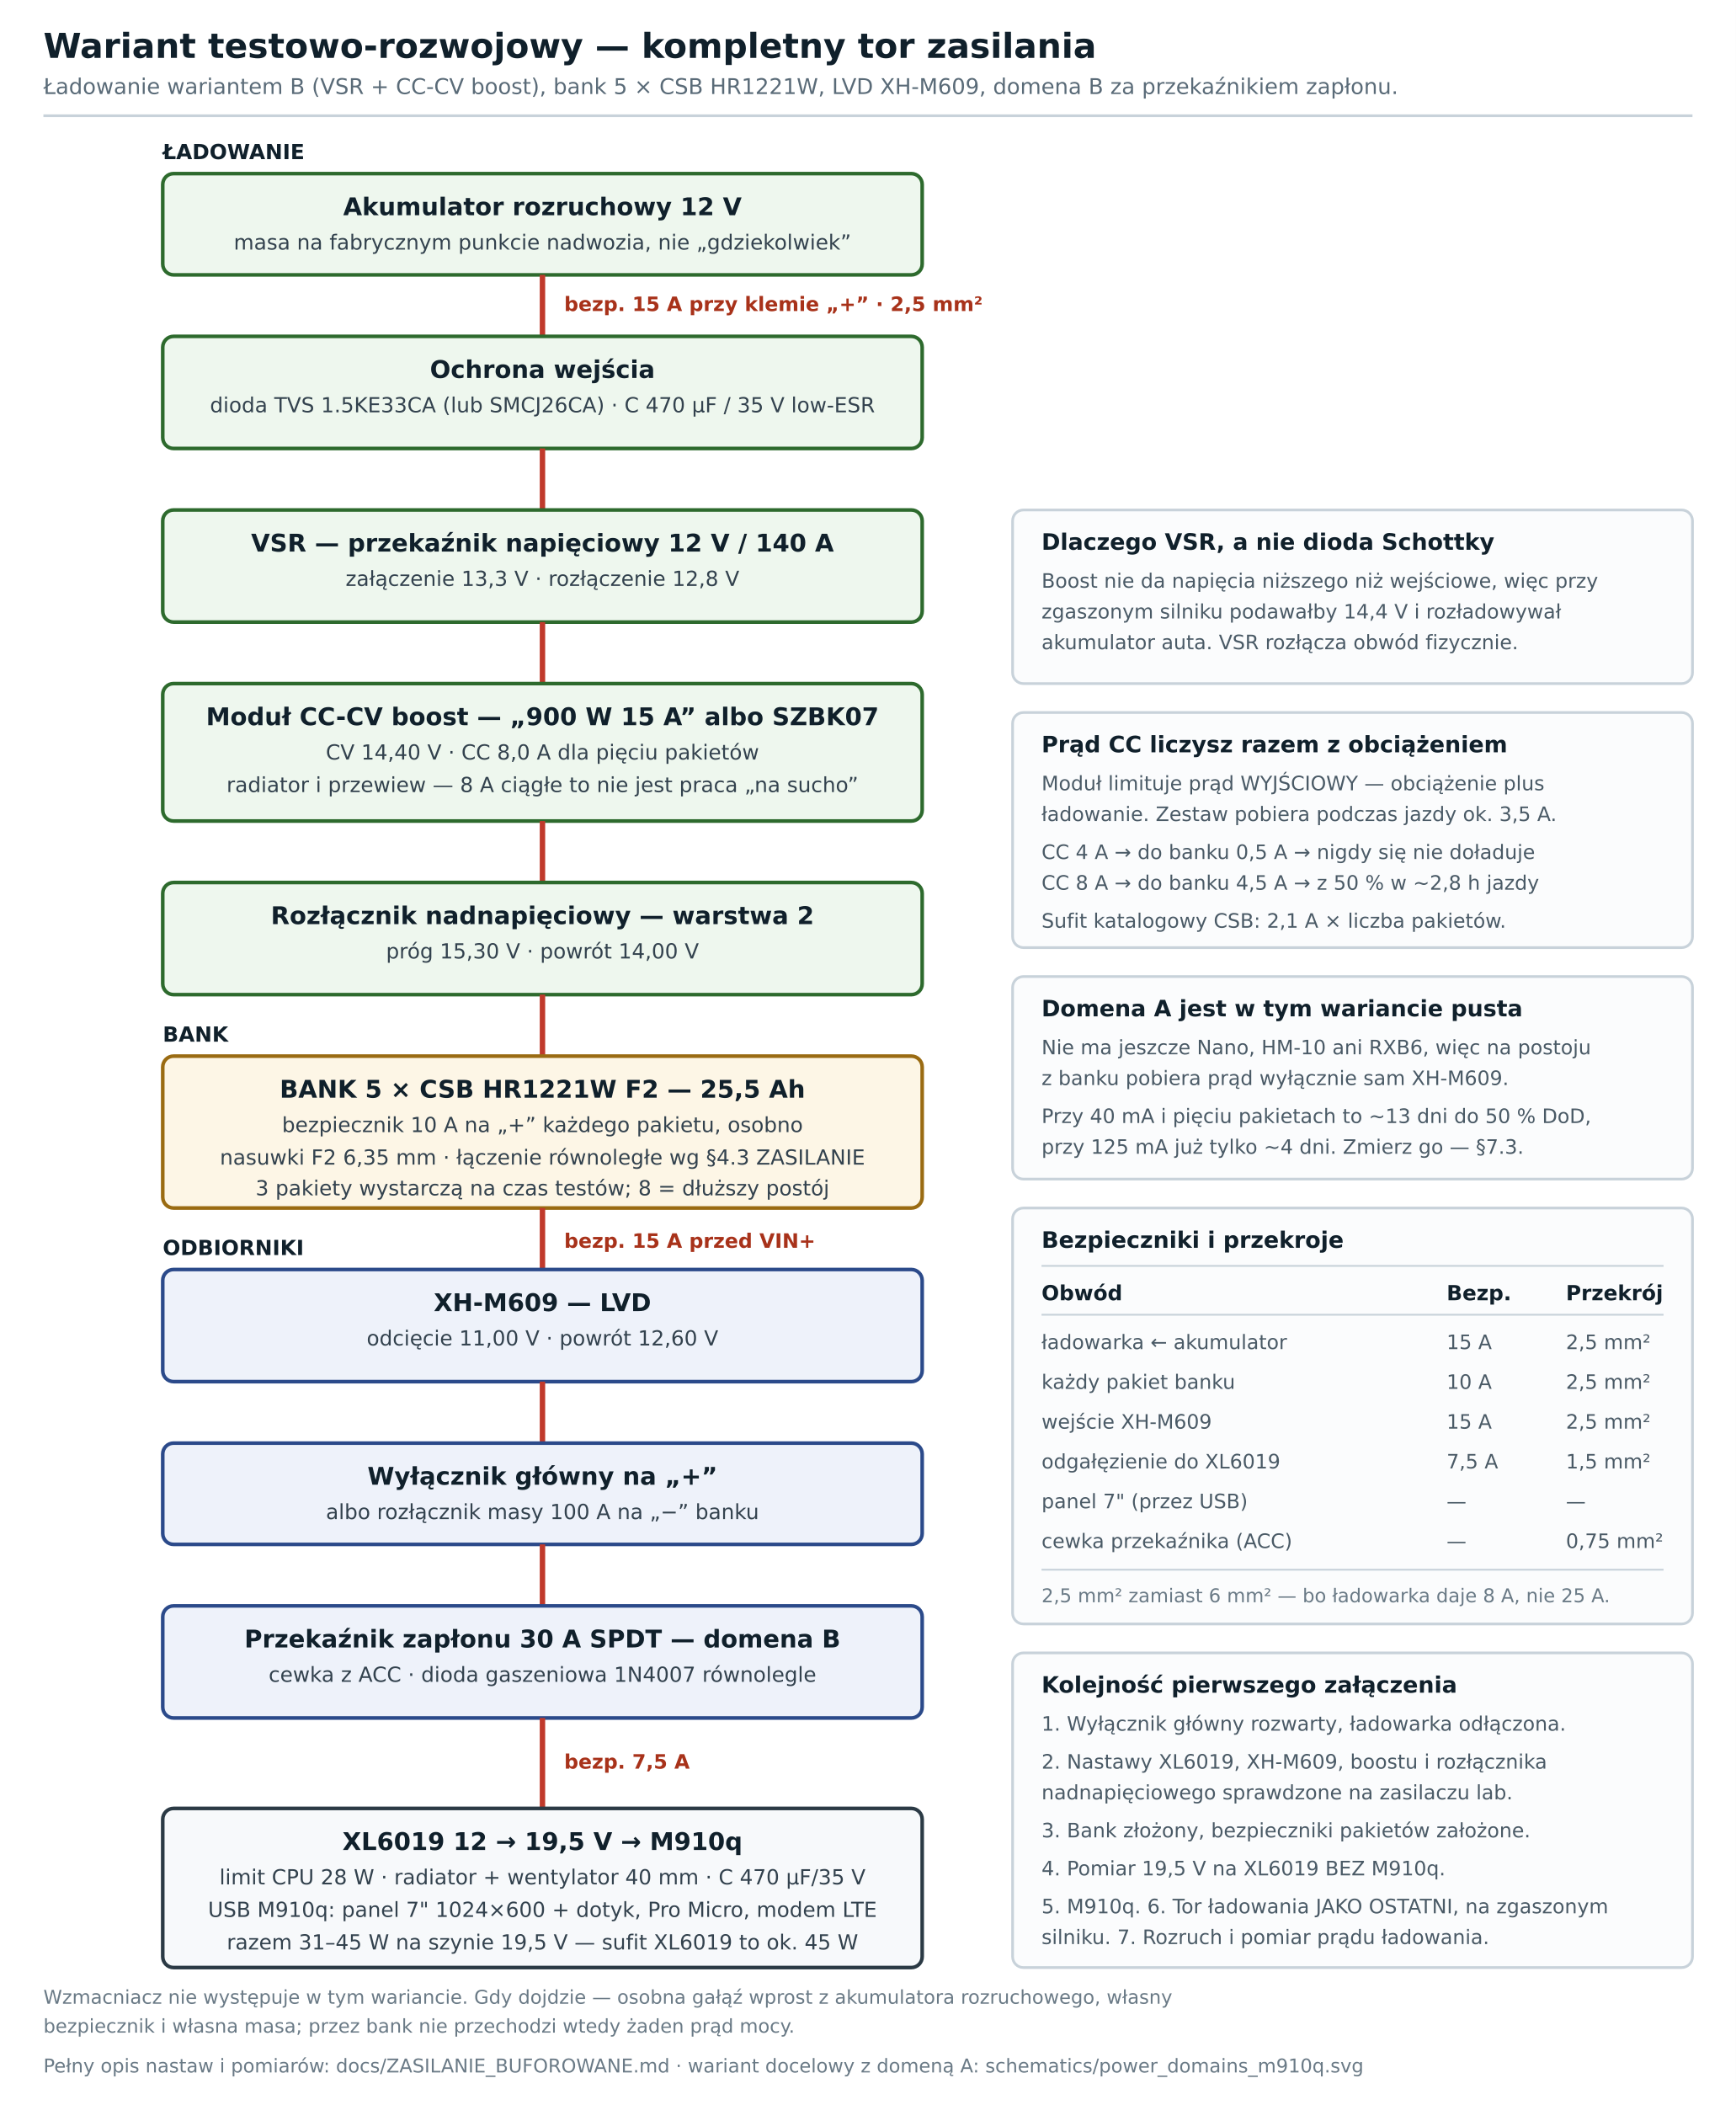
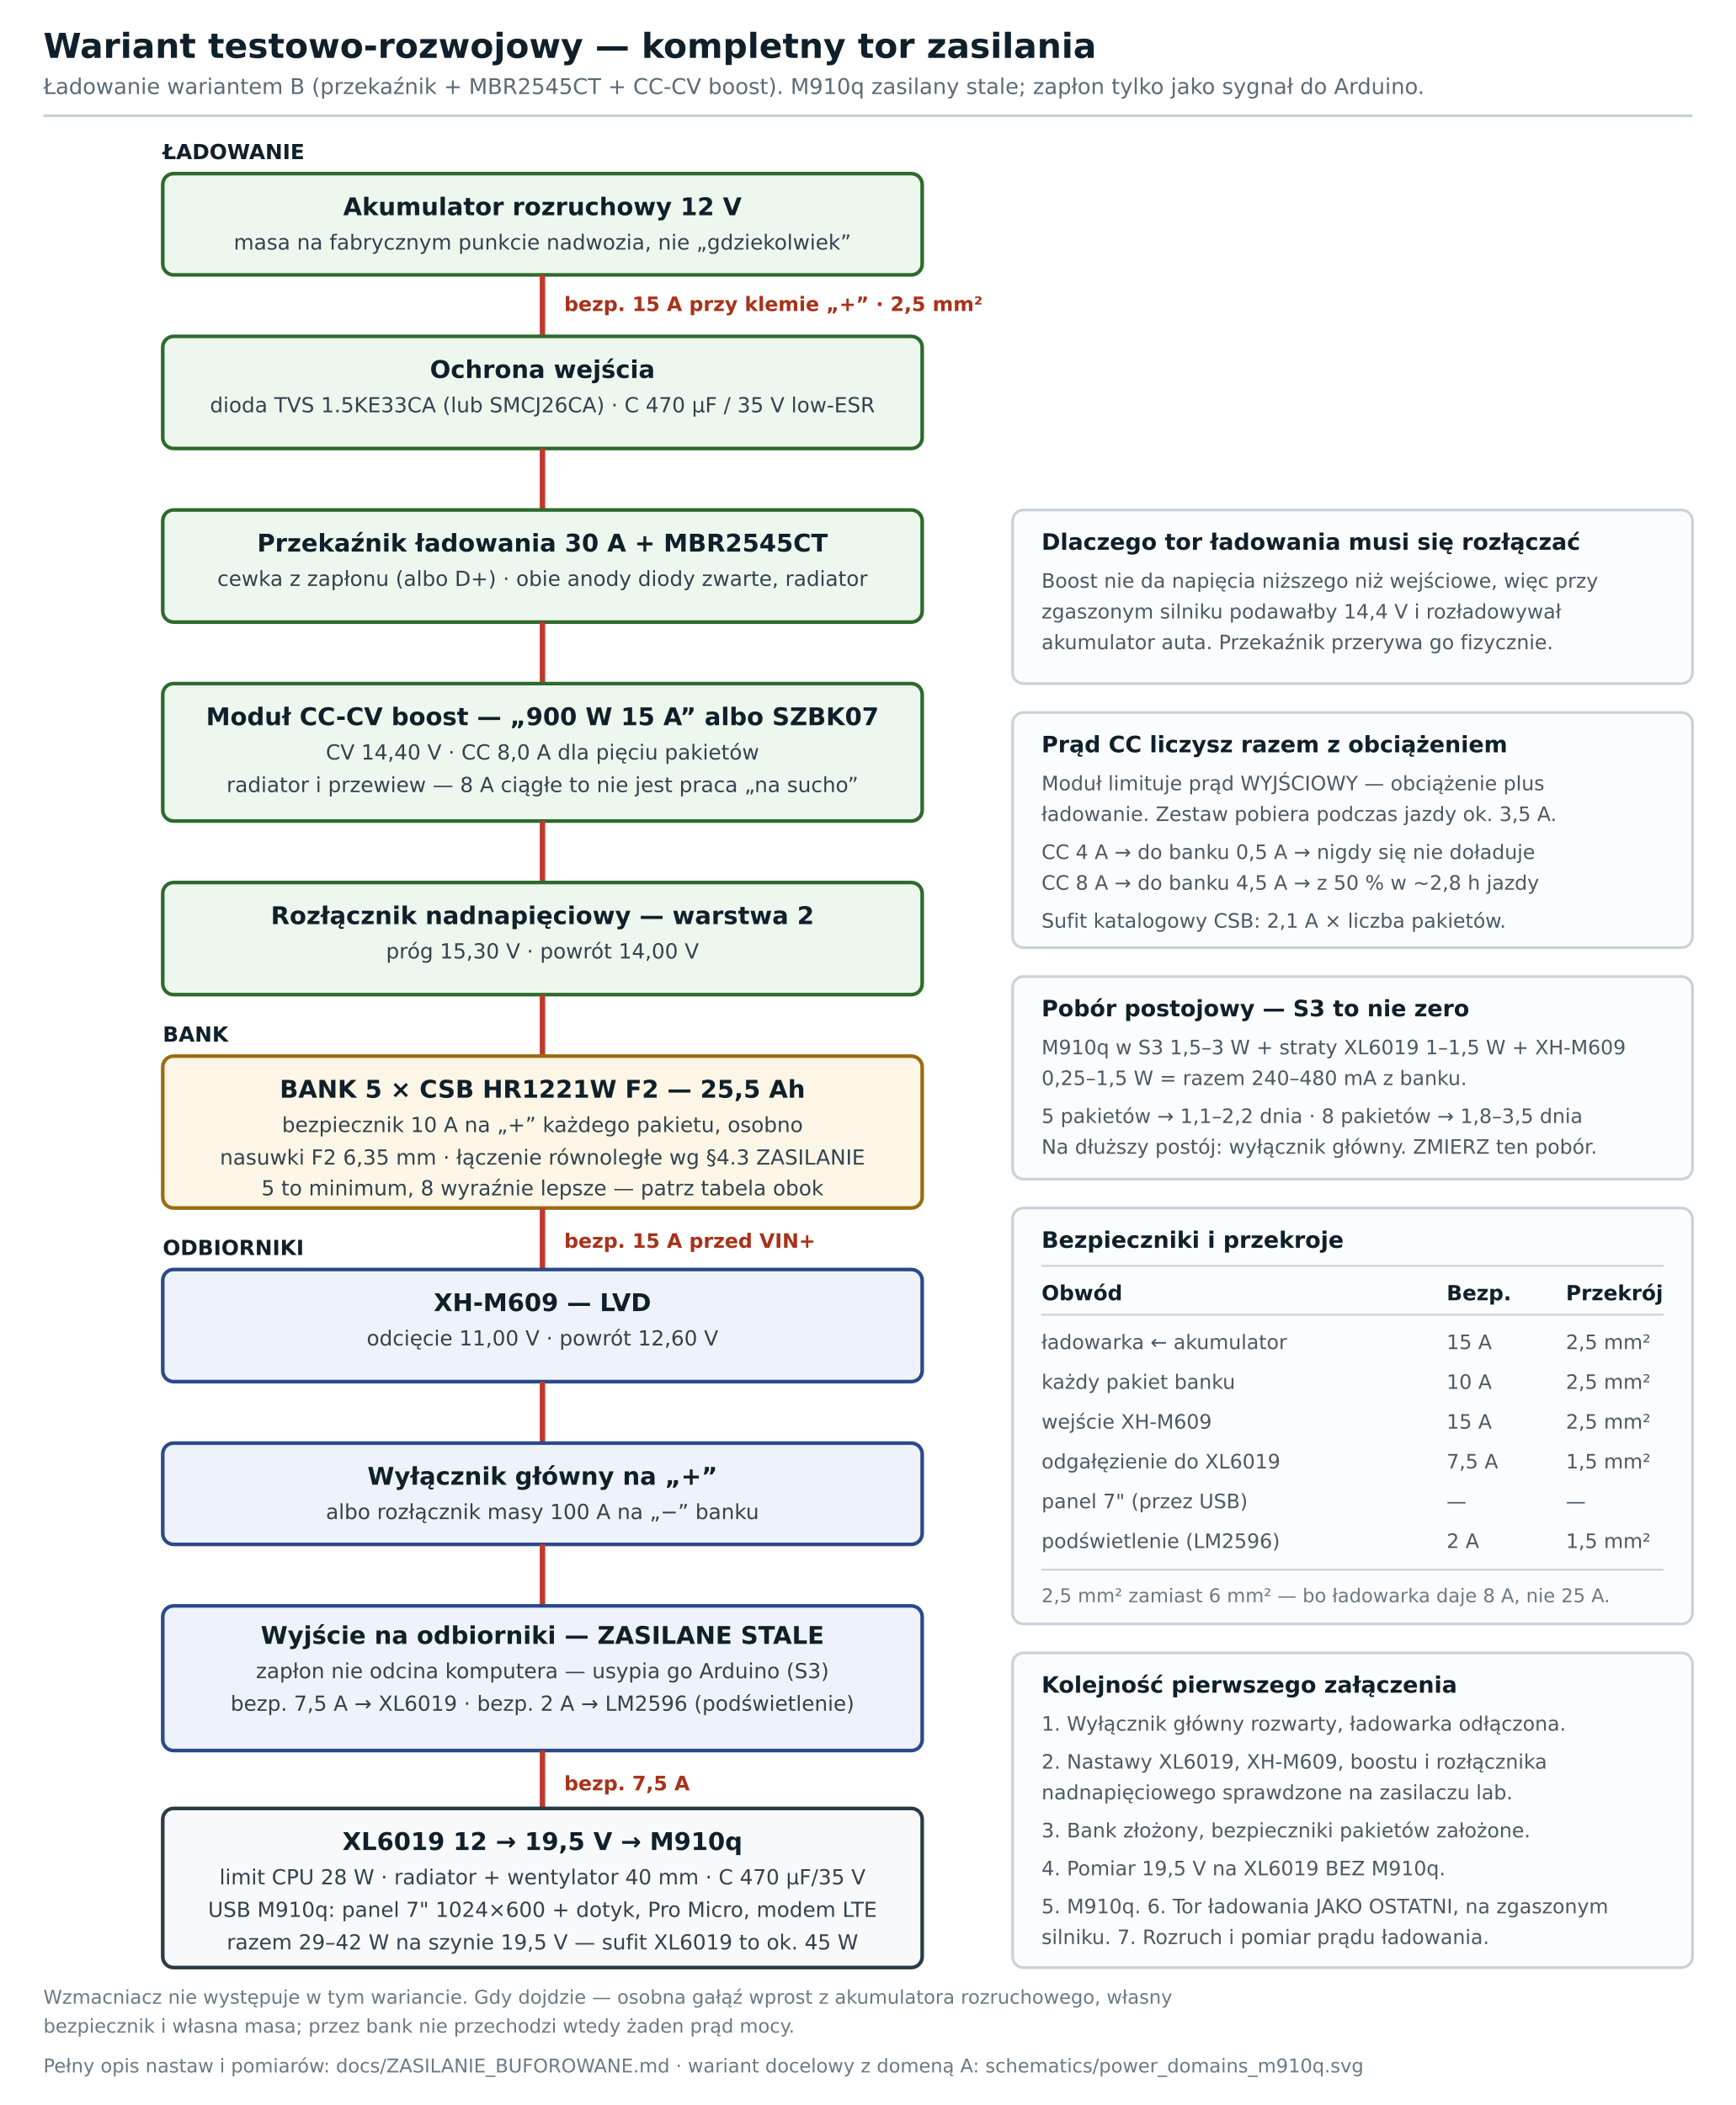
<svg xmlns="http://www.w3.org/2000/svg" width="960" height="1164" viewBox="0 0 960 1164" font-family="DejaVu Sans, Verdana, sans-serif">
  <style>
    .bg   { fill: #ffffff; }
    .box  { fill: #f7f9fb; stroke: #2b3a45; stroke-width: 2; rx: 6; }
    .boxC { fill: #eef7ee; stroke: #2d6a2d; stroke-width: 2; rx: 6; }
    .boxB { fill: #fdf6e6; stroke: #9a6b12; stroke-width: 2; rx: 6; }
    .boxL { fill: #eef2fa; stroke: #2b4a8a; stroke-width: 2; rx: 6; }
    .note { fill: #fbfcfd; stroke: #c8d2da; stroke-width: 1.5; rx: 6; }
    .wire { stroke: #c0392b; stroke-width: 3; fill: none; }
    .ttl  { font-size: 19px; font-weight: bold; fill: #10202b; }
    .sub  { font-size: 12px; fill: #5a6b78; }
    .h    { font-size: 13.5px; font-weight: bold; fill: #10202b; text-anchor: middle; }
    .t    { font-size: 11.5px; fill: #33424e; text-anchor: middle; }
    .tl   { font-size: 11.5px; fill: #33424e; }
    .tb   { font-size: 11.5px; font-weight: bold; fill: #10202b; }
    .nh   { font-size: 12.5px; font-weight: bold; fill: #10202b; }
    .nt   { font-size: 11px; fill: #4a5a66; }
    .fuse { font-size: 11px; font-weight: bold; fill: #a8321a; }
    .foot { font-size: 10.5px; fill: #6a7a86; }
  </style>
  <rect class="bg" x="0" y="0" width="960" height="1164" />
  <text class="ttl" x="24" y="32">Wariant testowo-rozwojowy — kompletny tor zasilania</text>
-   <text class="sub" x="24" y="52">Ładowanie wariantem B (VSR + CC-CV boost), bank 5 × CSB HR1221W, LVD XH-M609, domena B za przekaźnikiem zapłonu.</text>
+   <text class="sub" x="24" y="52">Ładowanie wariantem B (przekaźnik + MBR2545CT + CC-CV boost). M910q zasilany stale; zapłon tylko jako sygnał do Arduino.</text>
  <line x1="24" y1="64" x2="936" y2="64" stroke="#c8d2da" stroke-width="1.5" />
  <text class="tb" x="90" y="88" fill="#2d6a2d" font-size="13.5">ŁADOWANIE</text>
  <rect class="boxC" x="90" y="96" width="420" height="56" />
  <text class="h" x="300" y="119">Akumulator rozruchowy 12 V</text>
  <text class="t" x="300" y="138">masa na fabrycznym punkcie nadwozia, nie „gdziekolwiek”</text>
  <path class="wire" d="M300 152 L300 186" />
  <text class="fuse" x="312" y="172">bezp. 15 A przy klemie „+” · 2,5 mm²</text>
  <rect class="boxC" x="90" y="186" width="420" height="62" />
  <text class="h" x="300" y="209">Ochrona wejścia</text>
  <text class="t" x="300" y="228">dioda TVS 1.5KE33CA (lub SMCJ26CA) · C 470 µF / 35 V low-ESR</text>
  <path class="wire" d="M300 248 L300 282" />
  <rect class="boxC" x="90" y="282" width="420" height="62" />
-   <text class="h" x="300" y="305">VSR — przekaźnik napięciowy 12 V / 140 A</text>
-   <text class="t" x="300" y="324">załączenie 13,3 V · rozłączenie 12,8 V</text>
+   <text class="h" x="300" y="305">Przekaźnik ładowania 30 A + MBR2545CT</text>
+   <text class="t" x="300" y="324">cewka z zapłonu (albo D+) · obie anody diody zwarte, radiator</text>
  <path class="wire" d="M300 344 L300 378" />
  <rect class="boxC" x="90" y="378" width="420" height="76" />
  <text class="h" x="300" y="401">Moduł CC-CV boost — „900 W 15 A” albo SZBK07</text>
  <text class="t" x="300" y="420">CV 14,40 V · CC 8,0 A dla pięciu pakietów</text>
  <text class="t" x="300" y="438">radiator i przewiew — 8 A ciągłe to nie jest praca „na sucho”</text>
  <path class="wire" d="M300 454 L300 488" />
  <rect class="boxC" x="90" y="488" width="420" height="62" />
  <text class="h" x="300" y="511">Rozłącznik nadnapięciowy — warstwa 2</text>
  <text class="t" x="300" y="530">próg 15,30 V · powrót 14,00 V</text>
  <path class="wire" d="M300 550 L300 584" />
  <text class="tb" x="90" y="576" fill="#9a6b12" font-size="13.5">BANK</text>
  <rect class="boxB" x="90" y="584" width="420" height="84" />
  <text class="h" x="300" y="607">BANK 5 × CSB HR1221W F2 — 25,5 Ah</text>
  <text class="t" x="300" y="626">bezpiecznik 10 A na „+” każdego pakietu, osobno</text>
  <text class="t" x="300" y="644">nasuwki F2 6,35 mm · łączenie równoległe wg §4.3 ZASILANIE</text>
-   <text class="t" x="300" y="661">3 pakiety wystarczą na czas testów; 8 = dłuższy postój</text>
+   <text class="t" x="300" y="661">5 to minimum, 8 wyraźnie lepsze — patrz tabela obok</text>
  <path class="wire" d="M300 668 L300 702" />
  <text class="fuse" x="312" y="690">bezp. 15 A przed VIN+</text>
  <text class="tb" x="90" y="694" fill="#2b4a8a" font-size="13.5">ODBIORNIKI</text>
  <rect class="boxL" x="90" y="702" width="420" height="62" />
  <text class="h" x="300" y="725">XH-M609 — LVD</text>
  <text class="t" x="300" y="744">odcięcie 11,00 V · powrót 12,60 V</text>
  <path class="wire" d="M300 764 L300 798" />
  <rect class="boxL" x="90" y="798" width="420" height="56" />
  <text class="h" x="300" y="821">Wyłącznik główny na „+”</text>
  <text class="t" x="300" y="840">albo rozłącznik masy 100 A na „−” banku</text>
  <path class="wire" d="M300 854 L300 888" />
-   <rect class="boxL" x="90" y="888" width="420" height="62" />
-   <text class="h" x="300" y="911">Przekaźnik zapłonu 30 A SPDT — domena B</text>
-   <text class="t" x="300" y="930">cewka z ACC · dioda gaszeniowa 1N4007 równolegle</text>
-   <path class="wire" d="M300 950 L300 1000" />
-   <text class="fuse" x="312" y="978">bezp. 7,5 A</text>
+   <rect class="boxL" x="90" y="888" width="420" height="80" />
+   <text class="h" x="300" y="909">Wyjście na odbiorniki — ZASILANE STALE</text>
+   <text class="t" x="300" y="928">zapłon nie odcina komputera — usypia go Arduino (S3)</text>
+   <text class="t" x="300" y="946">bezp. 7,5 A → XL6019 · bezp. 2 A → LM2596 (podświetlenie)</text>
+   <path class="wire" d="M300 968 L300 1000" />
+   <text class="fuse" x="312" y="990">bezp. 7,5 A</text>
  <rect class="box" x="90" y="1000" width="420" height="88" />
  <text class="h" x="300" y="1023">XL6019 12 → 19,5 V → M910q</text>
  <text class="t" x="300" y="1042">limit CPU 28 W · radiator + wentylator 40 mm · C 470 µF/35 V</text>
  <text class="t" x="300" y="1060">USB M910q: panel 7" 1024×600 + dotyk, Pro Micro, modem LTE</text>
-   <text class="t" x="300" y="1078">razem 31–45 W na szynie 19,5 V — sufit XL6019 to ok. 45 W</text>
+   <text class="t" x="300" y="1078">razem 29–42 W na szynie 19,5 V — sufit XL6019 to ok. 45 W</text>
  <rect class="note" x="560" y="282" width="376" height="96" />
-   <text class="nh" x="576" y="304">Dlaczego VSR, a nie dioda Schottky</text>
+   <text class="nh" x="576" y="304">Dlaczego tor ładowania musi się rozłączać</text>
  <text class="nt" x="576" y="325">Boost nie da napięcia niższego niż wejściowe, więc przy</text>
  <text class="nt" x="576" y="342">zgaszonym silniku podawałby 14,4 V i rozładowywał</text>
-   <text class="nt" x="576" y="359">akumulator auta. VSR rozłącza obwód fizycznie.</text>
+   <text class="nt" x="576" y="359">akumulator auta. Przekaźnik przerywa go fizycznie.</text>
  <rect class="note" x="560" y="394" width="376" height="130" />
  <text class="nh" x="576" y="416">Prąd CC liczysz razem z obciążeniem</text>
  <text class="nt" x="576" y="437">Moduł limituje prąd WYJŚCIOWY — obciążenie plus</text>
  <text class="nt" x="576" y="454">ładowanie. Zestaw pobiera podczas jazdy ok. 3,5 A.</text>
  <text class="nt" x="576" y="475">CC 4 A  →  do banku 0,5 A  →  nigdy się nie doładuje</text>
  <text class="nt" x="576" y="492">CC 8 A  →  do banku 4,5 A  →  z 50 % w ~2,8 h jazdy</text>
  <text class="nt" x="576" y="513">Sufit katalogowy CSB: 2,1 A × liczba pakietów.</text>
  <rect class="note" x="560" y="540" width="376" height="112" />
-   <text class="nh" x="576" y="562">Domena A jest w tym wariancie pusta</text>
-   <text class="nt" x="576" y="583">Nie ma jeszcze Nano, HM-10 ani RXB6, więc na postoju</text>
-   <text class="nt" x="576" y="600">z banku pobiera prąd wyłącznie sam XH-M609.</text>
-   <text class="nt" x="576" y="621">Przy 40 mA i pięciu pakietach to ~13 dni do 50 % DoD,</text>
-   <text class="nt" x="576" y="638">przy 125 mA już tylko ~4 dni. Zmierz go — §7.3.</text>
+   <text class="nh" x="576" y="562">Pobór postojowy — S3 to nie zero</text>
+   <text class="nt" x="576" y="583">M910q w S3 1,5–3 W + straty XL6019 1–1,5 W + XH-M609</text>
+   <text class="nt" x="576" y="600">0,25–1,5 W  =  razem 240–480 mA z banku.</text>
+   <text class="nt" x="576" y="621">5 pakietów → 1,1–2,2 dnia · 8 pakietów → 1,8–3,5 dnia</text>
+   <text class="nt" x="576" y="638">Na dłuższy postój: wyłącznik główny. ZMIERZ ten pobór.</text>
  <rect class="note" x="560" y="668" width="376" height="230" />
  <text class="nh" x="576" y="690">Bezpieczniki i przekroje</text>
  <line x1="576" y1="700" x2="920" y2="700" stroke="#c8d2da" />
  <text class="tb" x="576" y="719">Obwód</text>
  <text class="tb" x="800" y="719">Bezp.</text>
  <text class="tb" x="866" y="719">Przekrój</text>
  <line x1="576" y1="727" x2="920" y2="727" stroke="#c8d2da" />
  <text class="nt" x="576" y="746">ładowarka ← akumulator</text>
  <text class="nt" x="800" y="746">15 A</text>
  <text class="nt" x="866" y="746">2,5 mm²</text>
  <text class="nt" x="576" y="768">każdy pakiet banku</text>
  <text class="nt" x="800" y="768">10 A</text>
  <text class="nt" x="866" y="768">2,5 mm²</text>
  <text class="nt" x="576" y="790">wejście XH-M609</text>
  <text class="nt" x="800" y="790">15 A</text>
  <text class="nt" x="866" y="790">2,5 mm²</text>
  <text class="nt" x="576" y="812">odgałęzienie do XL6019</text>
  <text class="nt" x="800" y="812">7,5 A</text>
  <text class="nt" x="866" y="812">1,5 mm²</text>
  <text class="nt" x="576" y="834">panel 7" (przez USB)</text>
  <text class="nt" x="800" y="834">—</text>
  <text class="nt" x="866" y="834">—</text>
-   <text class="nt" x="576" y="856">cewka przekaźnika (ACC)</text>
-   <text class="nt" x="800" y="856">—</text>
-   <text class="nt" x="866" y="856">0,75 mm²</text>
+   <text class="nt" x="576" y="856">podświetlenie (LM2596)</text>
+   <text class="nt" x="800" y="856">2 A</text>
+   <text class="nt" x="866" y="856">1,5 mm²</text>
  <line x1="576" y1="868" x2="920" y2="868" stroke="#c8d2da" />
  <text class="foot" x="576" y="886">2,5 mm² zamiast 6 mm² — bo ładowarka daje 8 A, nie 25 A.</text>
  <rect class="note" x="560" y="914" width="376" height="174" />
  <text class="nh" x="576" y="936">Kolejność pierwszego załączenia</text>
  <text class="nt" x="576" y="957">1. Wyłącznik główny rozwarty, ładowarka odłączona.</text>
  <text class="nt" x="576" y="978">2. Nastawy XL6019, XH-M609, boostu i rozłącznika</text>
  <text class="nt" x="576" y="995">    nadnapięciowego sprawdzone na zasilaczu lab.</text>
  <text class="nt" x="576" y="1016">3. Bank złożony, bezpieczniki pakietów założone.</text>
  <text class="nt" x="576" y="1037">4. Pomiar 19,5 V na XL6019 BEZ M910q.</text>
  <text class="nt" x="576" y="1058">5. M910q. 6. Tor ładowania JAKO OSTATNI, na zgaszonym</text>
  <text class="nt" x="576" y="1075">    silniku. 7. Rozruch i pomiar prądu ładowania.</text>
  <text class="foot" x="24" y="1108">Wzmacniacz nie występuje w tym wariancie. Gdy dojdzie — osobna gałąź wprost z akumulatora rozruchowego, własny</text>
  <text class="foot" x="24" y="1124">bezpiecznik i własna masa; przez bank nie przechodzi wtedy żaden prąd mocy.</text>
  <text class="foot" x="24" y="1146">Pełny opis nastaw i pomiarów: docs/ZASILANIE_BUFOROWANE.md · wariant docelowy z domeną A: schematics/power_domains_m910q.svg</text>
</svg>
